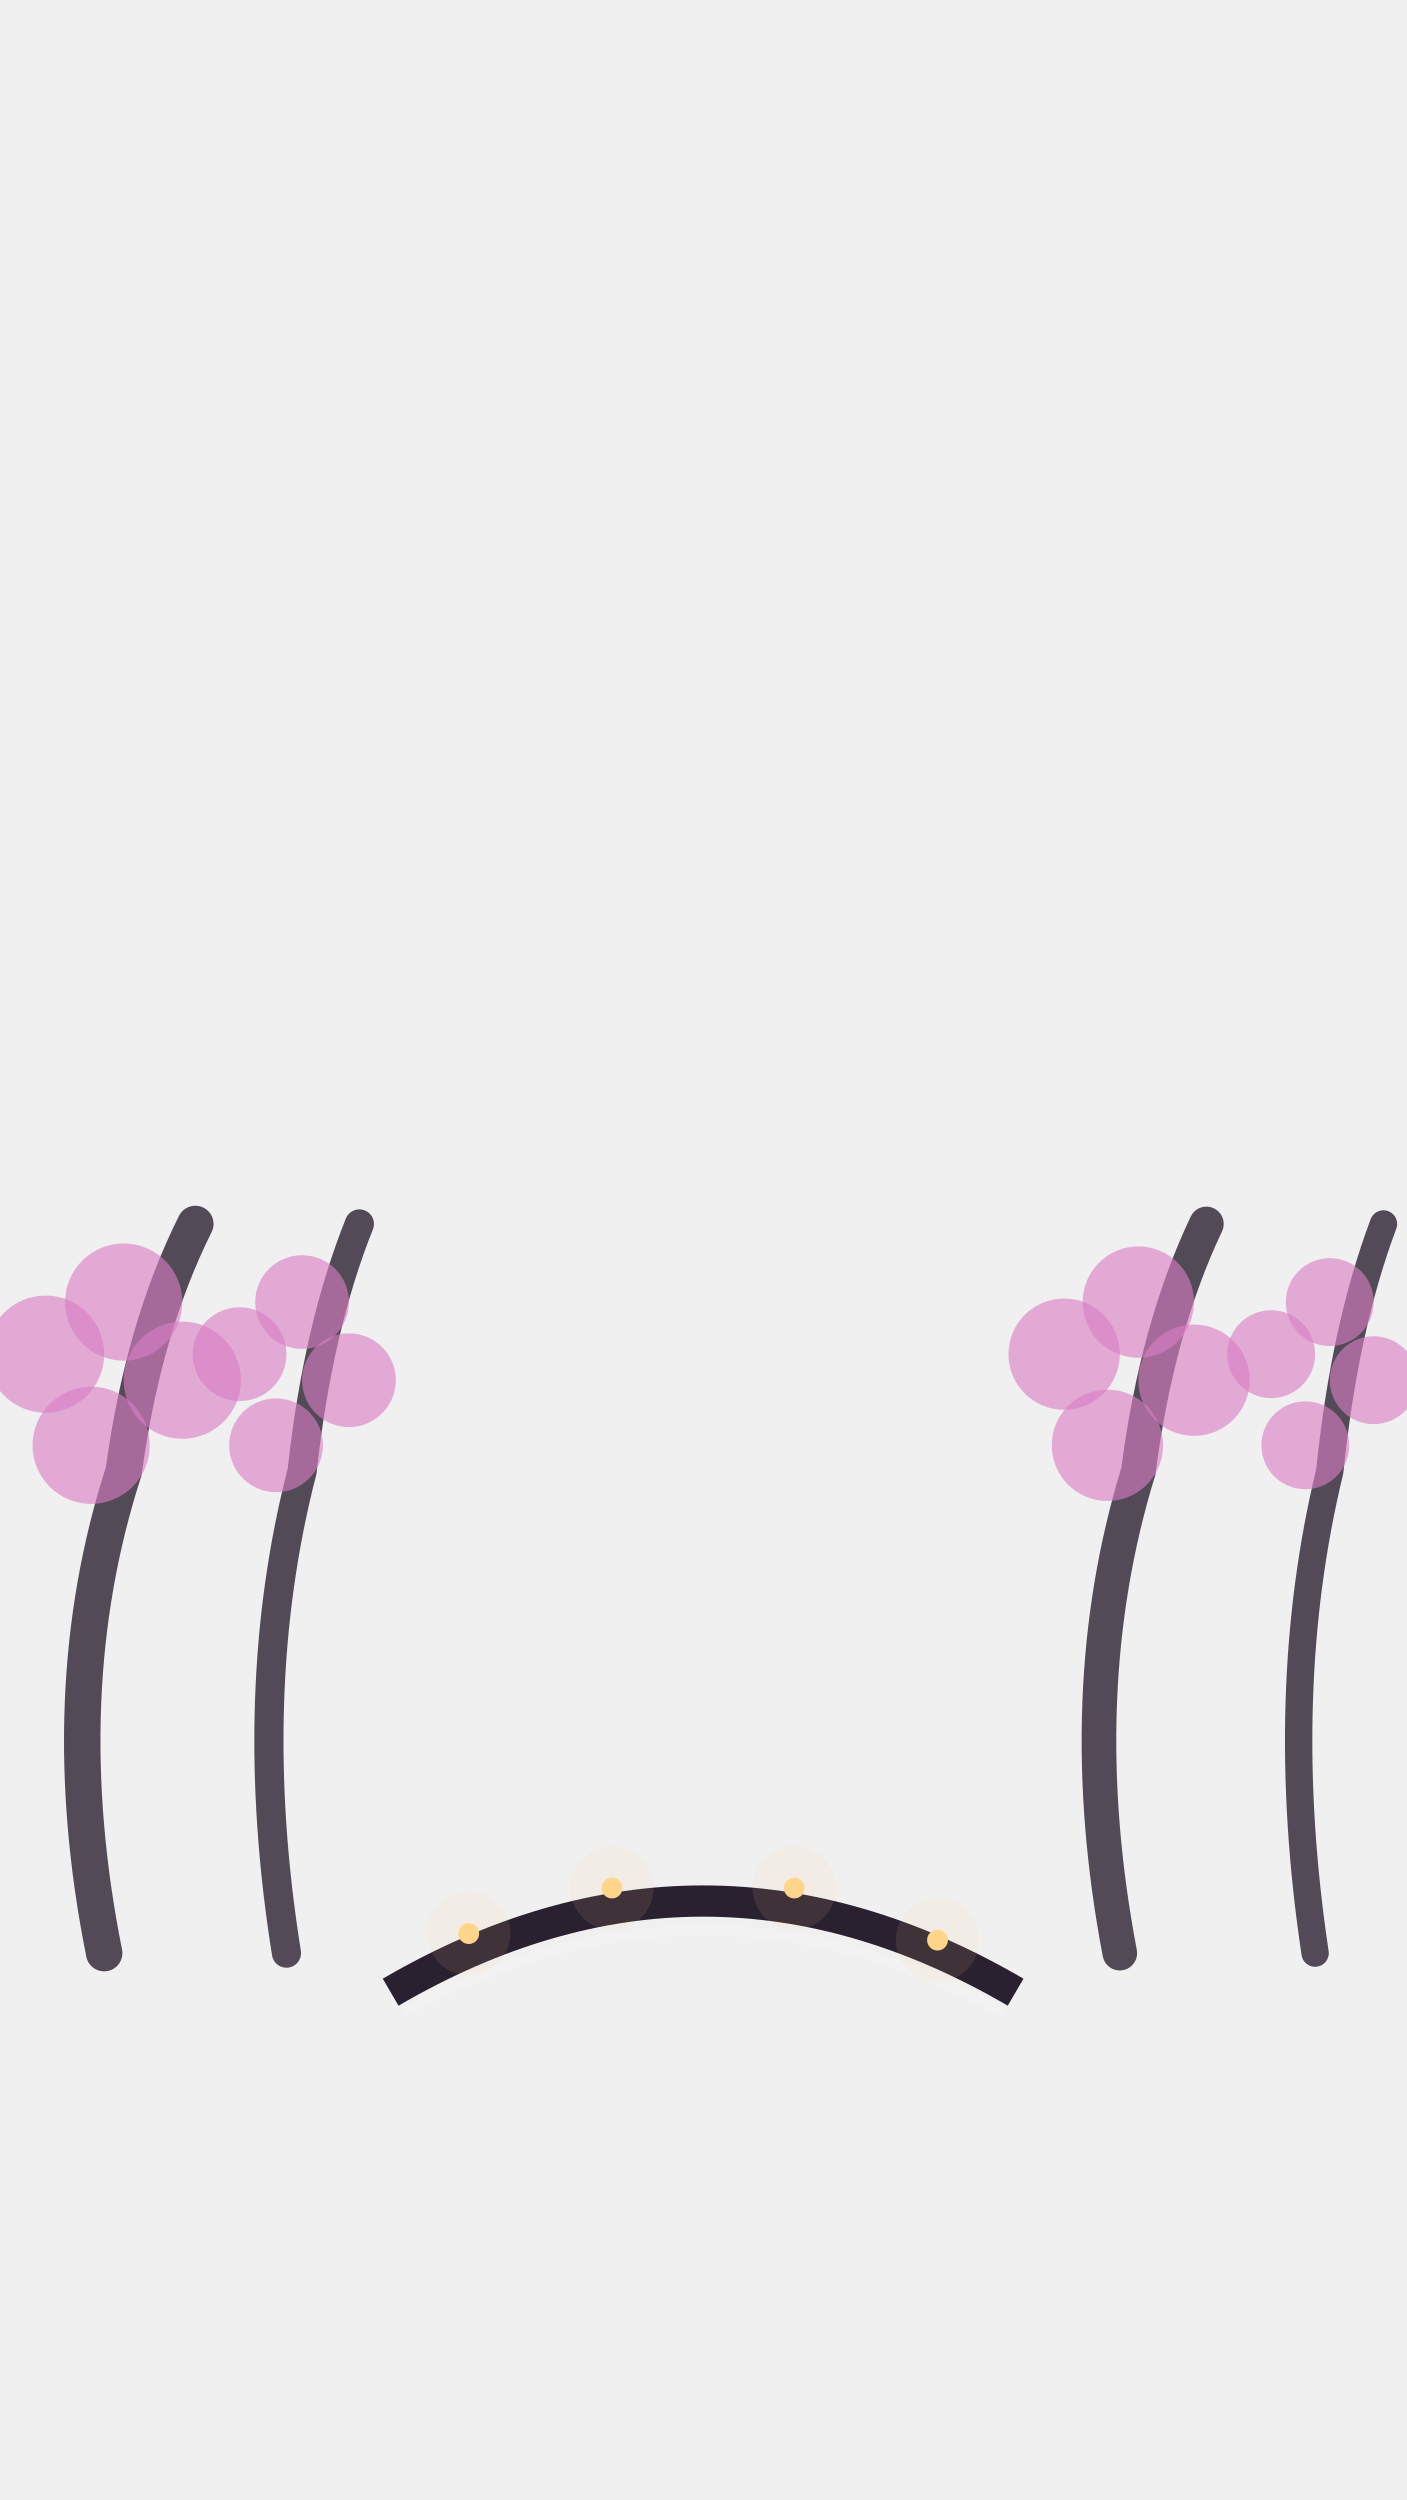
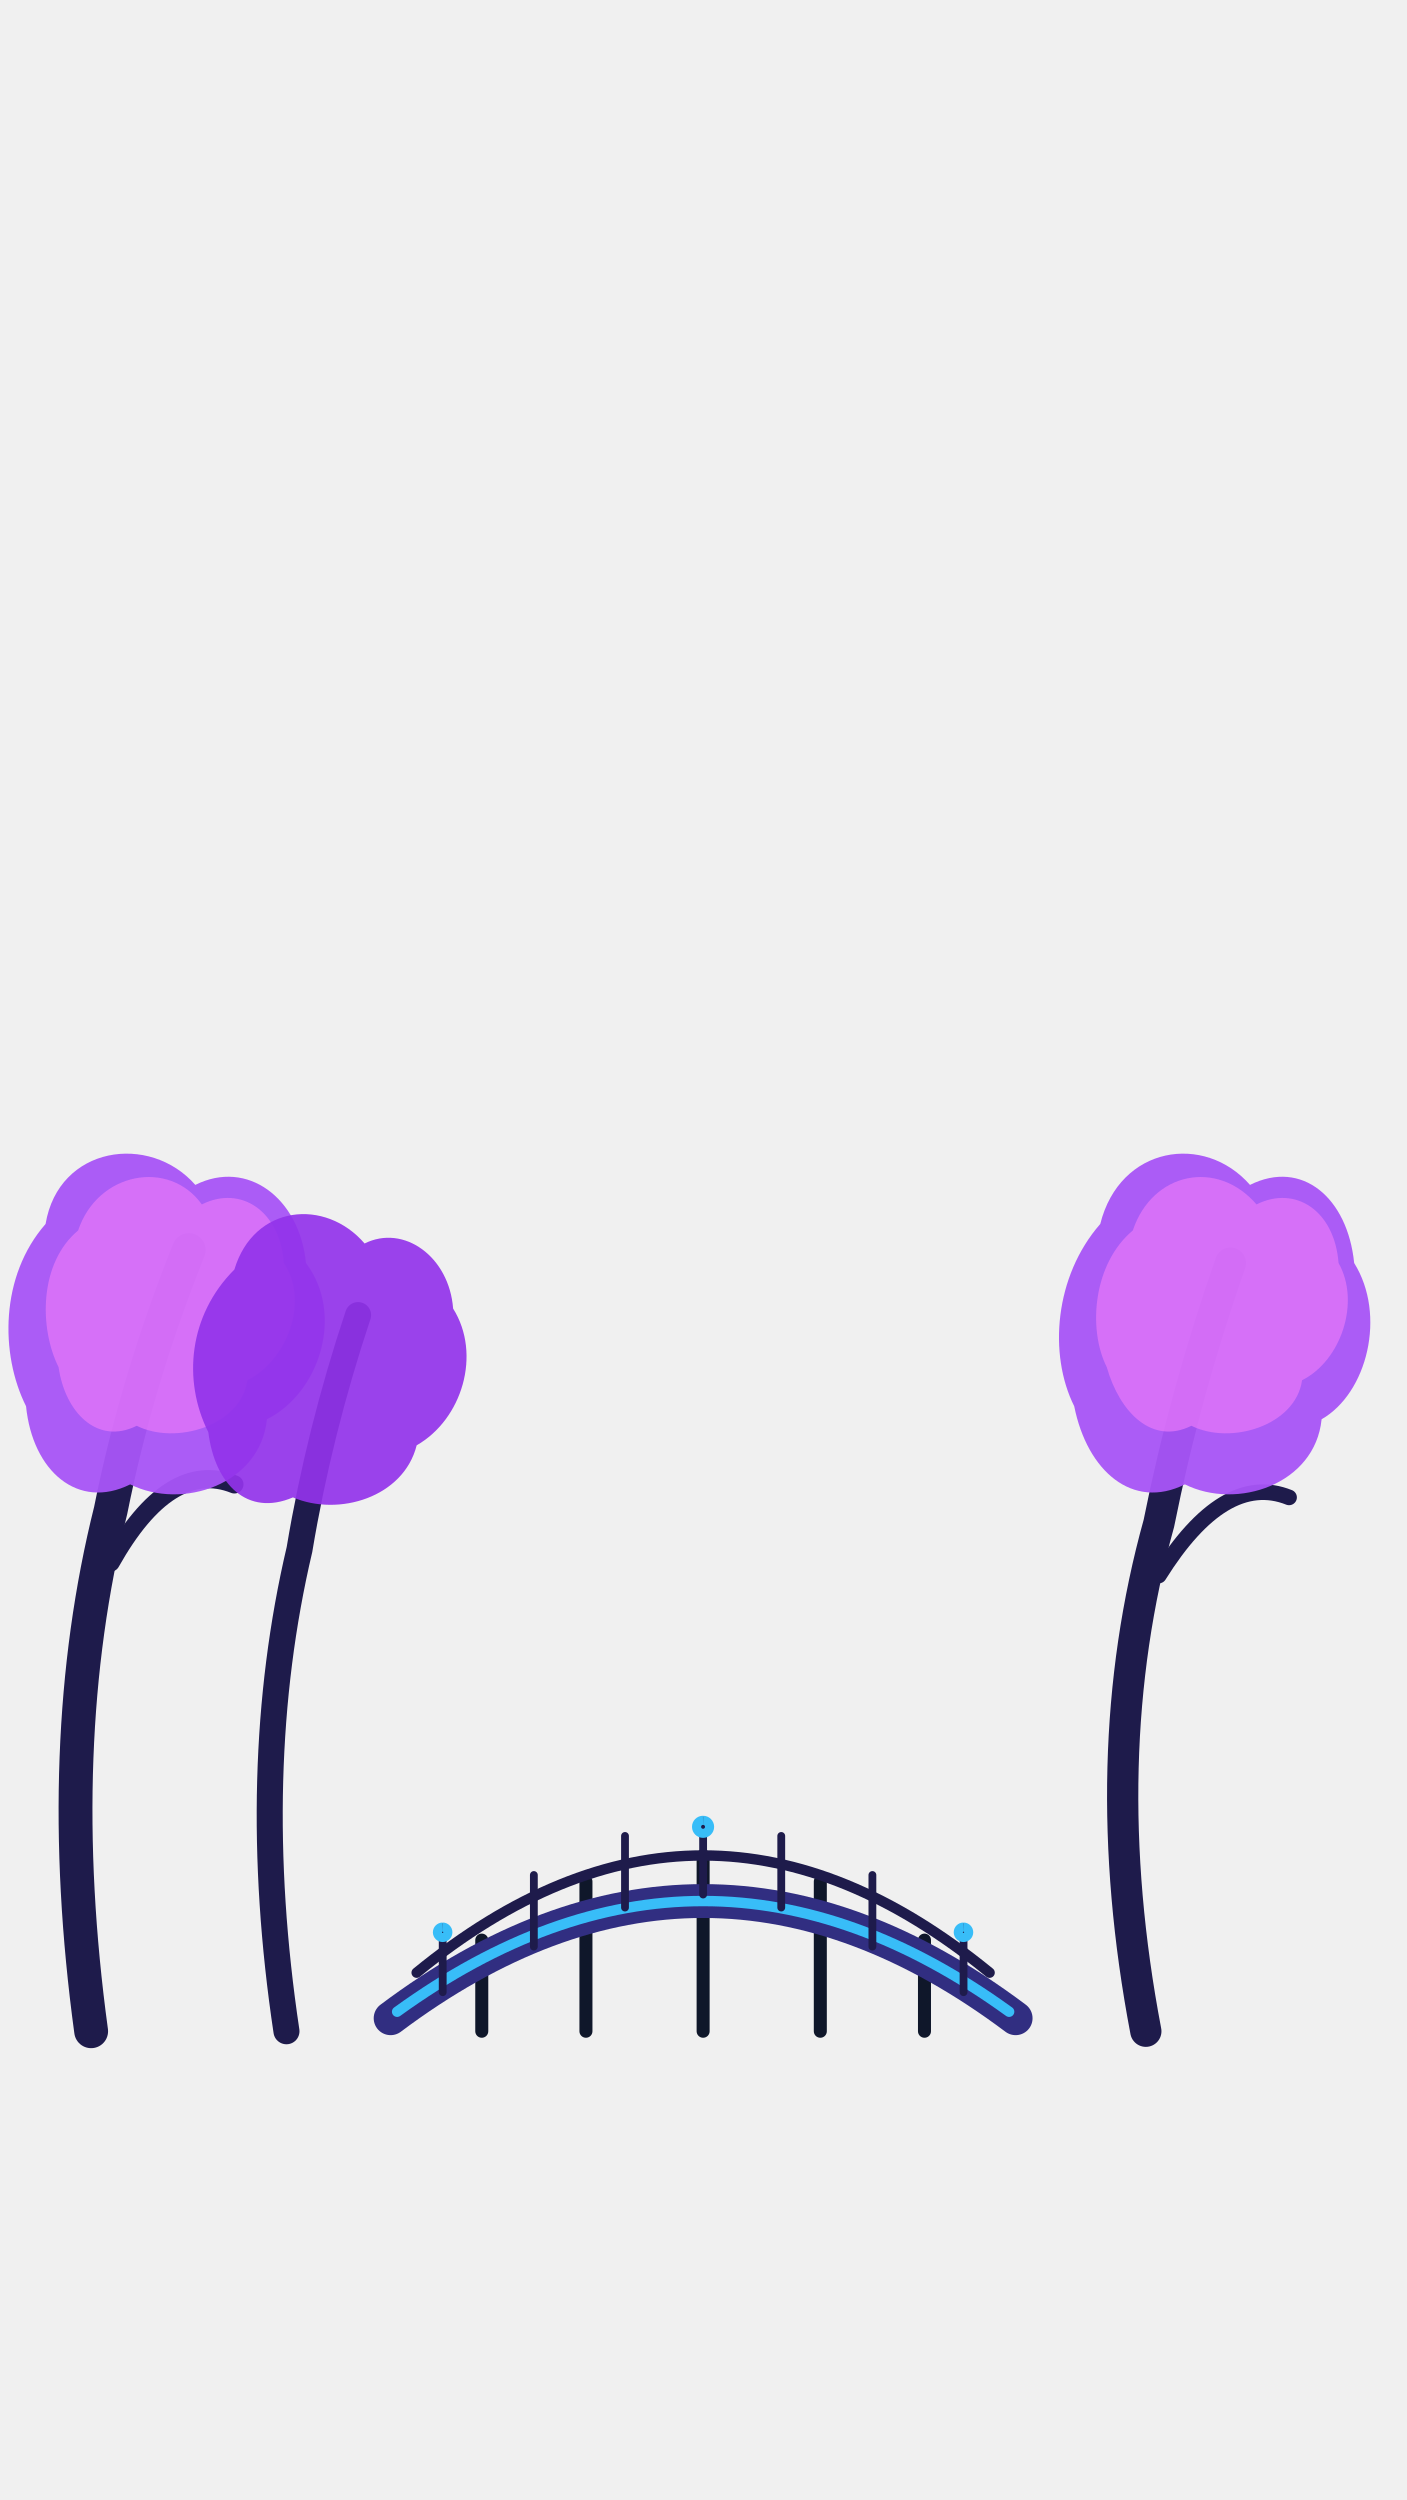
<svg xmlns="http://www.w3.org/2000/svg" width="1080" height="1920" viewBox="0 0 1080 1920">
-   <path d="M80 1500 Q40.0 1300 95.0 1130 Q110.0 1020 150.0 940" stroke="#2A2130" stroke-width="28.0" fill="none" stroke-linecap="round" opacity=".8" />
-   <circle cx="35.0" cy="1040" r="45.0" fill="#D97EC4" opacity=".62" />
-   <circle cx="95.0" cy="1000" r="45.0" fill="#D97EC4" opacity=".62" />
-   <circle cx="140.0" cy="1060" r="45.0" fill="#D97EC4" opacity=".62" />
-   <circle cx="70.0" cy="1110" r="45.0" fill="#D97EC4" opacity=".62" />
-   <path d="M220 1500 Q188.0 1300 232.0 1130 Q244.0 1020 276.0 940" stroke="#2A2130" stroke-width="22.4" fill="none" stroke-linecap="round" opacity=".8" />
-   <circle cx="184.0" cy="1040" r="36.0" fill="#D97EC4" opacity=".62" />
-   <circle cx="232.0" cy="1000" r="36.0" fill="#D97EC4" opacity=".62" />
-   <circle cx="268.0" cy="1060" r="36.0" fill="#D97EC4" opacity=".62" />
-   <circle cx="212.0" cy="1110" r="36.0" fill="#D97EC4" opacity=".62" />
-   <path d="M860 1500 Q822.0 1300 874.25 1130 Q888.5 1020 926.5 940" stroke="#2A2130" stroke-width="26.6" fill="none" stroke-linecap="round" opacity=".8" />
-   <circle cx="817.25" cy="1040" r="42.75" fill="#D97EC4" opacity=".62" />
-   <circle cx="874.25" cy="1000" r="42.75" fill="#D97EC4" opacity=".62" />
-   <circle cx="917.0" cy="1060" r="42.75" fill="#D97EC4" opacity=".62" />
-   <circle cx="850.5" cy="1110" r="42.75" fill="#D97EC4" opacity=".62" />
-   <path d="M1010 1500 Q980.0 1300 1021.25 1130 Q1032.5 1020 1062.5 940" stroke="#2A2130" stroke-width="21.0" fill="none" stroke-linecap="round" opacity=".8" />
-   <circle cx="976.25" cy="1040" r="33.75" fill="#D97EC4" opacity=".62" />
-   <circle cx="1021.25" cy="1000" r="33.75" fill="#D97EC4" opacity=".62" />
-   <circle cx="1055.0" cy="1060" r="33.75" fill="#D97EC4" opacity=".62" />
-   <circle cx="1002.5" cy="1110" r="33.75" fill="#D97EC4" opacity=".62" />
-   <path d="M300 1530 Q540 1390 780 1530" stroke="#2A2130" stroke-width="24" fill="none" />
-   <path d="M310 1545 Q540 1420 770 1545" stroke="#FFF" opacity=".15" stroke-width="8" fill="none" />
-   <circle cx="360" cy="1485" r="8" fill="#FFD58A" />
-   <circle cx="360" cy="1485" r="32" fill="#FFD58A" opacity=".10" />
-   <circle cx="470" cy="1450" r="8" fill="#FFD58A" />
-   <circle cx="470" cy="1450" r="32" fill="#FFD58A" opacity=".10" />
-   <circle cx="610" cy="1450" r="8" fill="#FFD58A" />
-   <circle cx="610" cy="1450" r="32" fill="#FFD58A" opacity=".10" />
-   <circle cx="720" cy="1490" r="8" fill="#FFD58A" />
-   <circle cx="720" cy="1490" r="32" fill="#FFD58A" opacity=".10" />
+   <path d="M70 1560 Q40 1340 85 1160 Q105 1060 145 960" stroke="#1E1B4B" stroke-width="26" fill="none" stroke-linecap="round" />
+   <path d="M85 1200 Q130 1120 180 1140" stroke="#1E1B4B" stroke-width="14" fill="none" stroke-linecap="round" />
+   <path d="M20 1080 C0 1040 0 980 35 940 C45 880 115 870 150 910 C190 890 230 920 235 970 C265 1010 245 1070 205 1090 C200 1140 140 1160 100 1140 C60 1160 25 1130 20 1080 Z" fill="#A855F7" opacity=".95" />
+   <path d="M45 1050 C30 1020 30 970 60 945 C75 900 130 890 155 925 C185 910 215 930 218 970 C238 1000 220 1045 190 1060 C185 1095 135 1110 105 1095 C75 1110 50 1085 45 1050 Z" fill="#E879F9" opacity=".7" />
+   <path d="M220 1560 Q190 1360 230 1190 Q245 1100 275 1010" stroke="#1E1B4B" stroke-width="20" fill="none" stroke-linecap="round" />
+   <path d="M160 1100 C140 1060 145 1010 180 975 C195 925 250 920 280 955 C310 940 345 965 348 1005 C370 1040 355 1090 320 1110 C310 1150 260 1165 225 1150 C190 1165 165 1140 160 1100 Z" fill="#9333EA" opacity=".92" />
+   <path d="M880 1560 Q840 1350 890 1170 Q910 1070 945 970" stroke="#1E1B4B" stroke-width="24" fill="none" stroke-linecap="round" />
+   <path d="M890 1210 Q940 1130 990 1150" stroke="#1E1B4B" stroke-width="12" fill="none" stroke-linecap="round" />
+   <path d="M825 1080 C805 1040 810 980 845 940 C860 880 925 870 960 910 C1000 890 1035 920 1040 970 C1065 1010 1050 1070 1015 1090 C1010 1140 950 1160 910 1140 C870 1160 835 1130 825 1080 Z" fill="#A855F7" opacity=".95" />
+   <path d="M850 1050 C835 1020 840 970 870 945 C885 900 935 890 965 925 C995 910 1025 930 1028 970 C1045 1000 1030 1045 1000 1060 C995 1095 945 1110 915 1095 C885 1110 860 1085 850 1050 Z" fill="#E879F9" opacity=".7" />
+   <path d="M370 1560 V1490 M450 1560 V1445 M540 1560 V1425 M630 1560 V1445 M710 1560 V1490" stroke="#0F172A" stroke-width="10" stroke-linecap="round" />
+   <path d="M300 1550 Q540 1370 780 1550" stroke="#312E81" stroke-width="26" fill="none" stroke-linecap="round" />
+   <path d="M305 1545 Q540 1375 775 1545" stroke="#38BDF8" stroke-width="8" fill="none" stroke-linecap="round" />
+   <path d="M320 1515 Q540 1335 760 1515" stroke="#1E1B4B" stroke-width="8" fill="none" stroke-linecap="round" />
+   <path d="M340 1530 V1480 M410 1495 V1440 M480 1465 V1410 M540 1455 V1398 M600 1465 V1410 M670 1495 V1440 M740 1530 V1480" stroke="#1E1B4B" stroke-width="6" stroke-linecap="round" />
+   <path d="M340 1480 A 4 4 0 1 1 339.9 1480 M540 1398 A 5 5 0 1 1 539.9 1398 M740 1480 A 4 4 0 1 1 739.9 1480" stroke="#38BDF8" stroke-width="7" fill="none" />
</svg>
